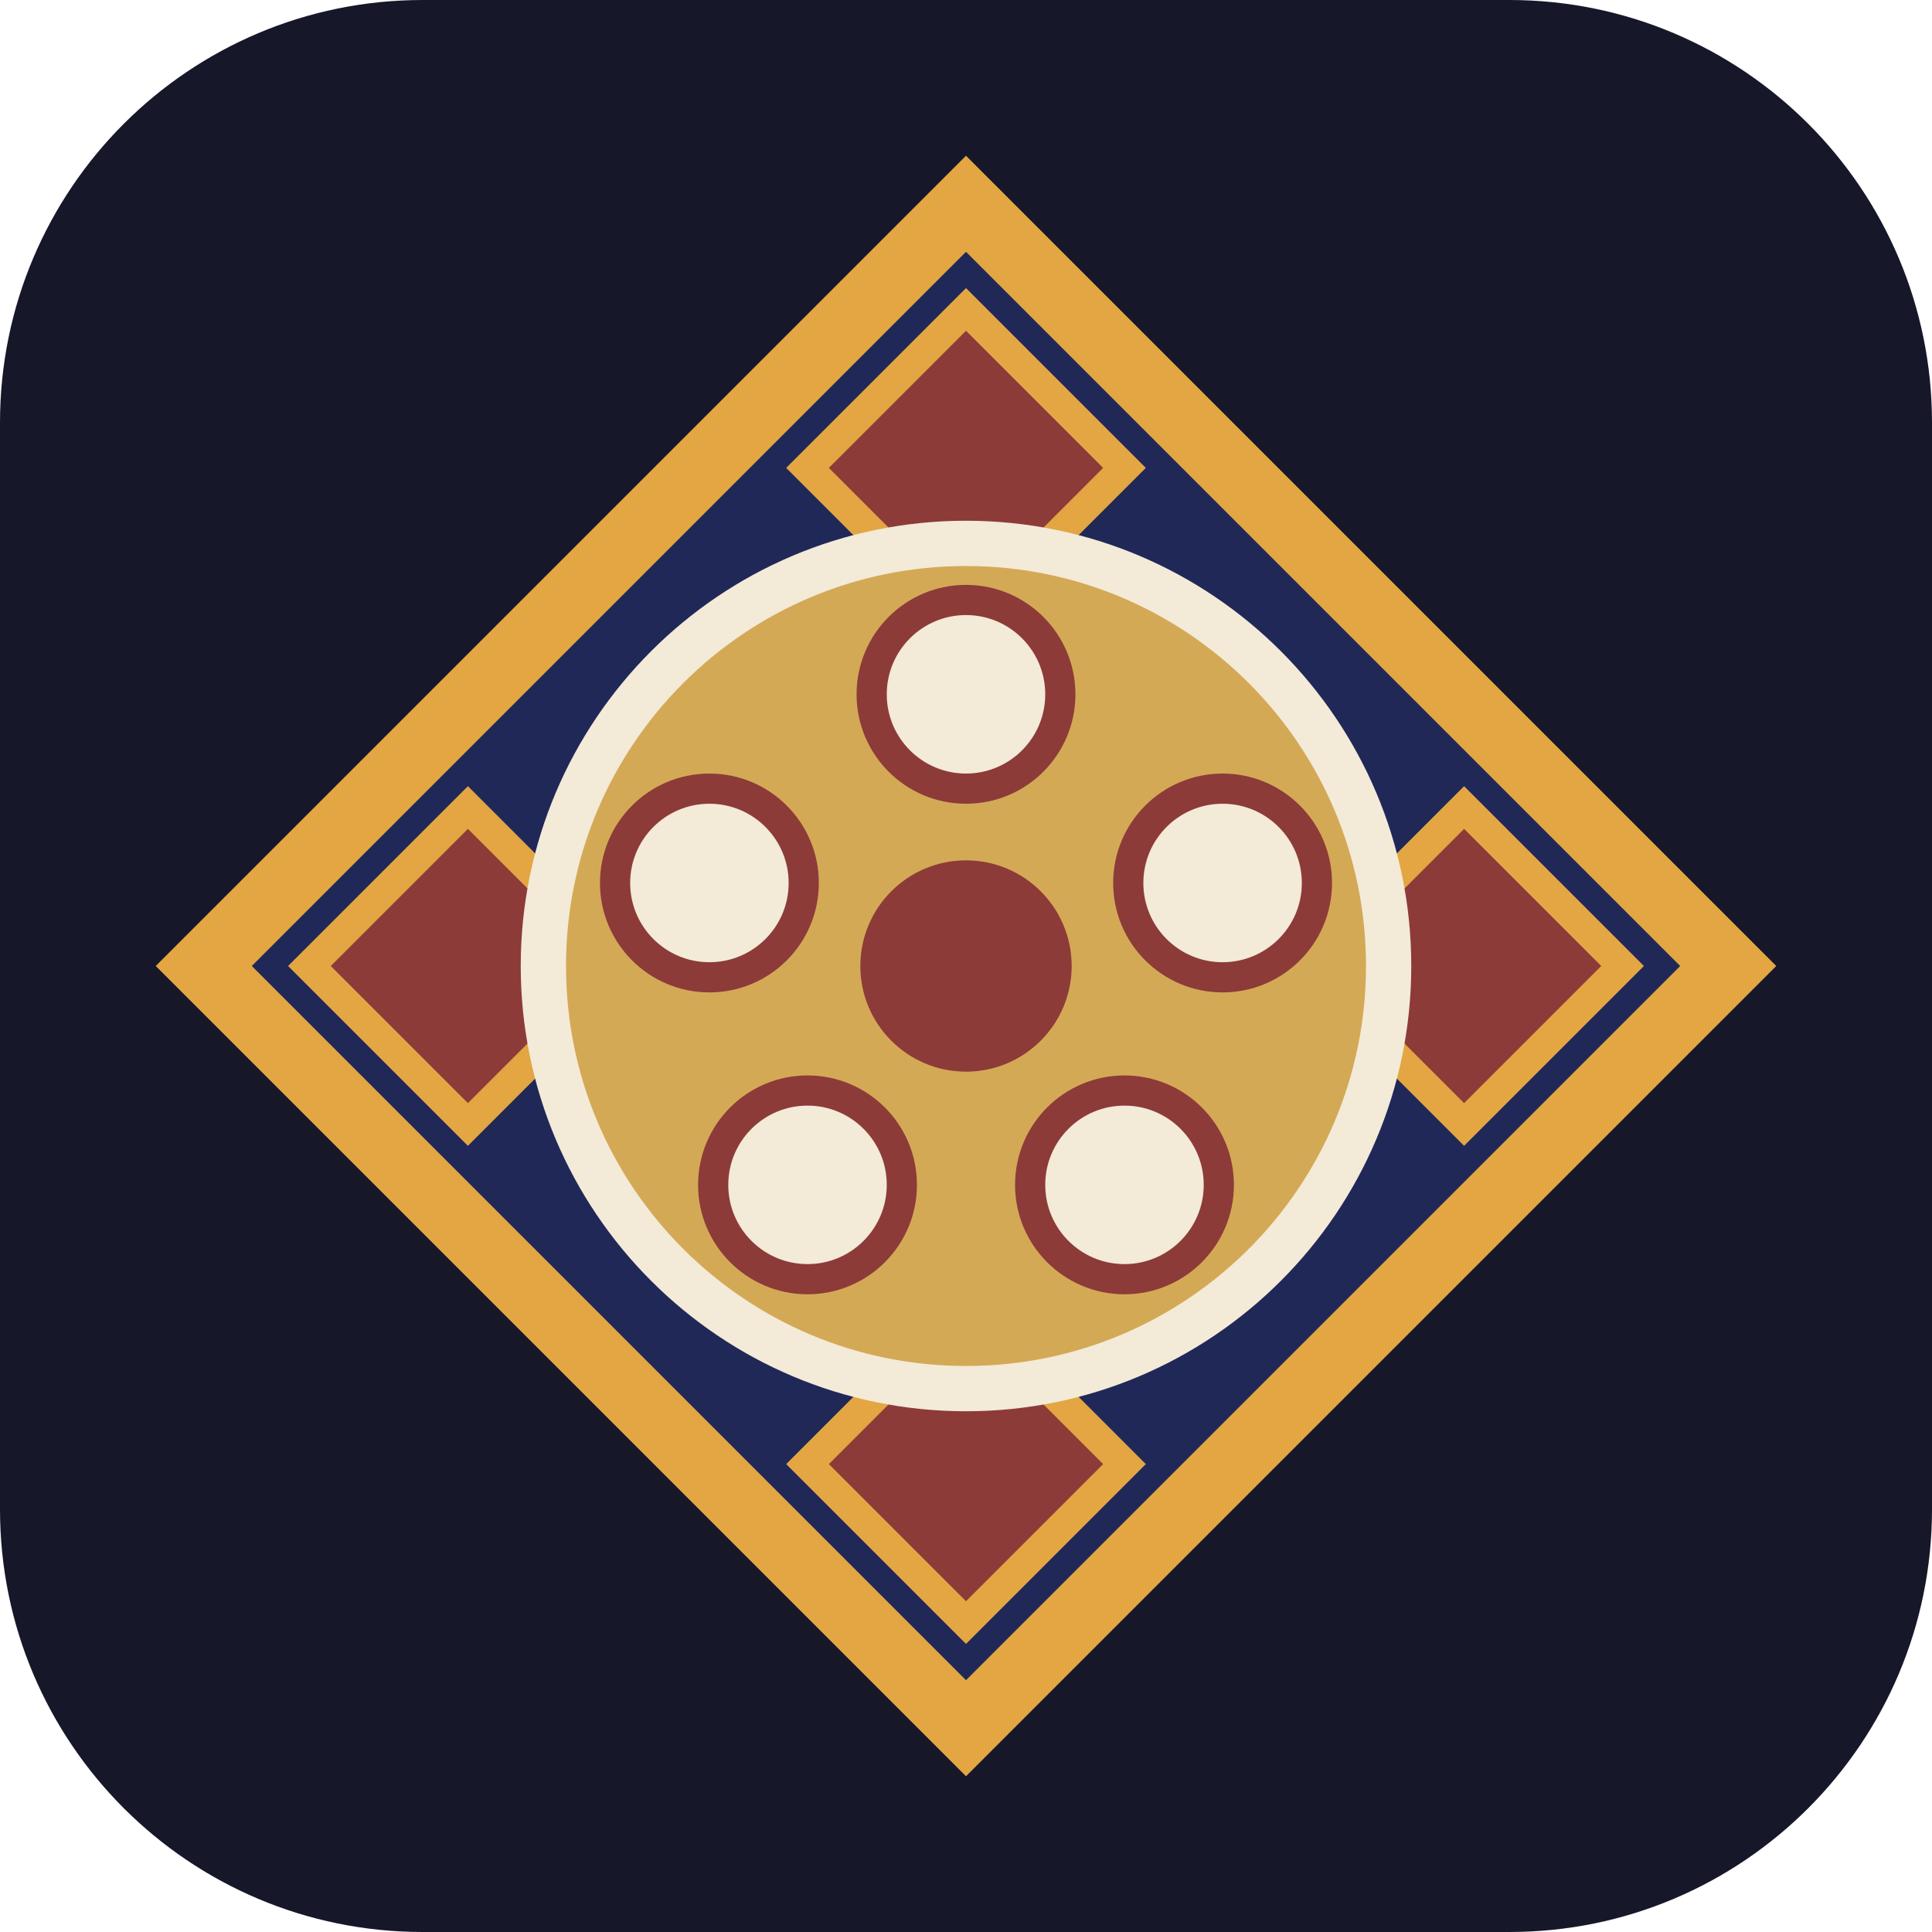
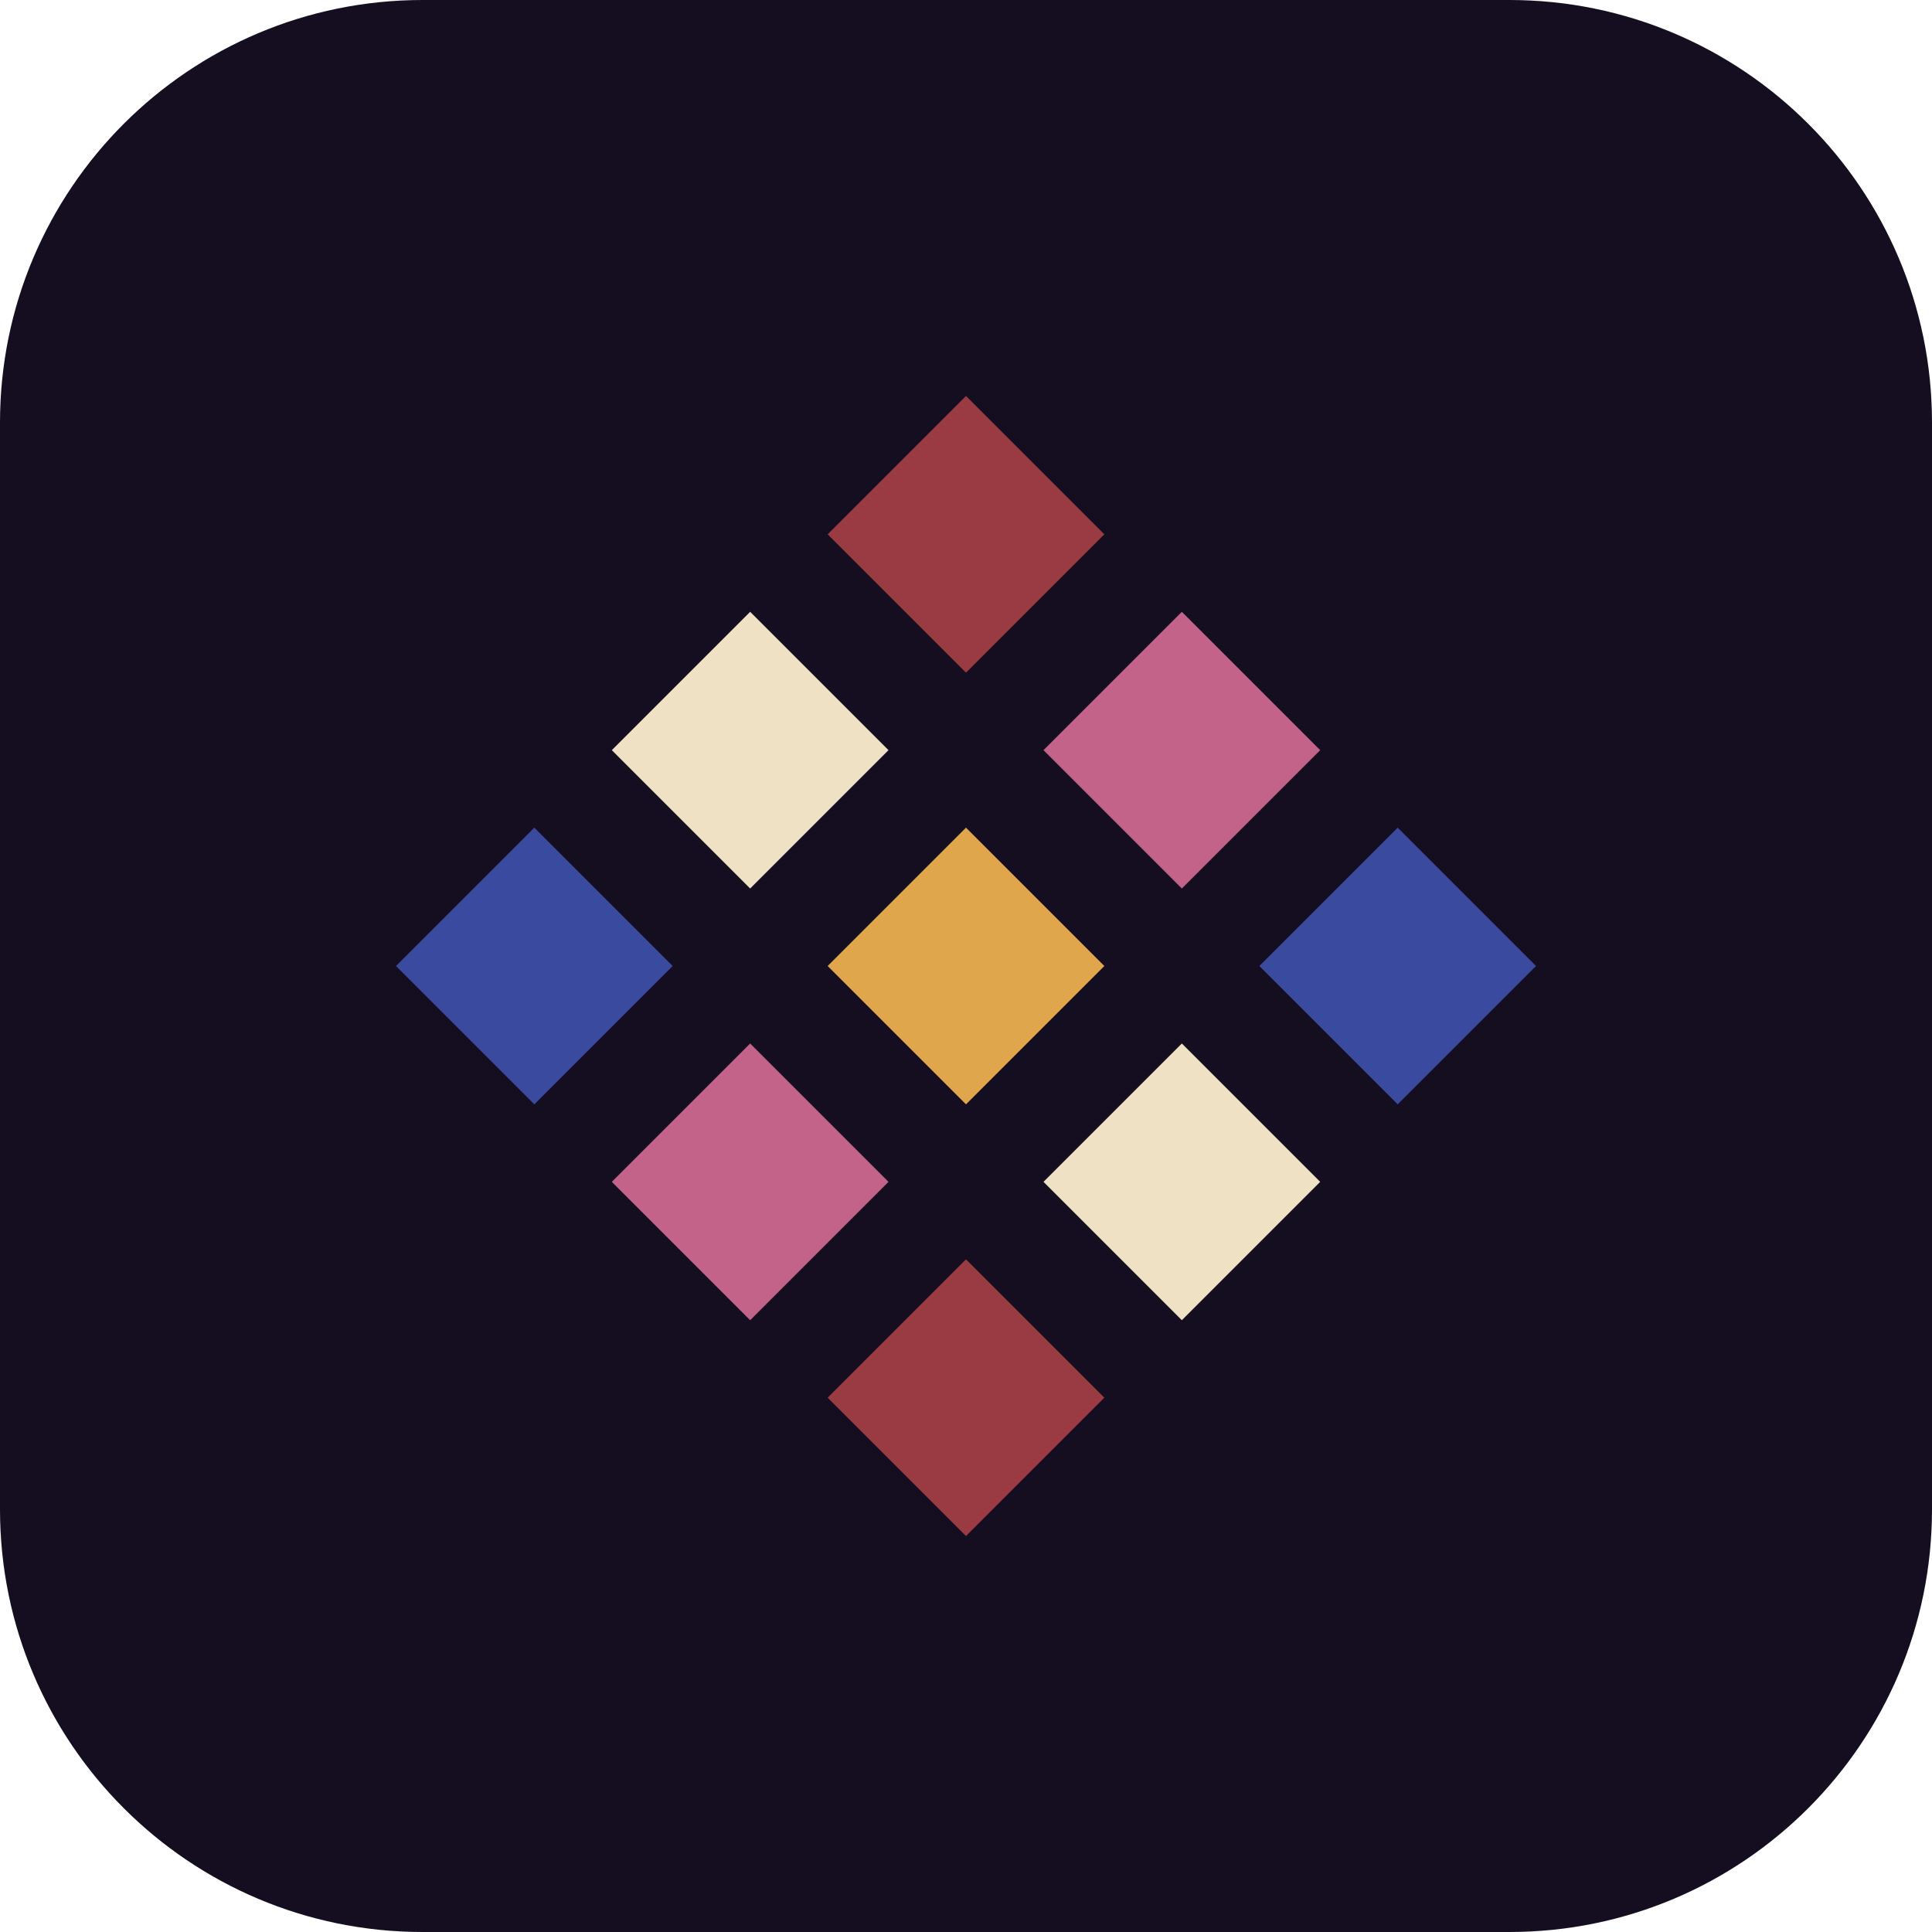
<svg xmlns="http://www.w3.org/2000/svg" viewBox="0 0 512 512" role="img" aria-labelledby="title desc">
-   <rect width="512" height="512" rx="112" fill="#17172a" />
-   <path d="M256 54 458 256 256 458 54 256Z" fill="#202858" stroke="#e3a642" stroke-width="18" />
-   <path d="m256 82 42 42-42 42-42-42Zm132 132 42 42-42 42-42-42ZM256 346l42 42-42 42-42-42ZM82 256l42-42 42 42-42 42Z" fill="#8c3b39" stroke="#e3a642" stroke-width="8" />
-   <circle cx="256" cy="256" r="112" fill="#d4a956" stroke="#f3ead8" stroke-width="12" />
-   <circle cx="256" cy="256" r="28" fill="#8c3b39" />
-   <circle cx="256" cy="184" r="25" fill="#f3ead8" stroke="#8c3b39" stroke-width="8" />
-   <circle cx="324" cy="234" r="25" fill="#f3ead8" stroke="#8c3b39" stroke-width="8" />
-   <circle cx="298" cy="314" r="25" fill="#f3ead8" stroke="#8c3b39" stroke-width="8" />
-   <circle cx="214" cy="314" r="25" fill="#f3ead8" stroke="#8c3b39" stroke-width="8" />
-   <circle cx="188" cy="234" r="25" fill="#f3ead8" stroke="#8c3b39" stroke-width="8" />
+   <rect width="512" height="512" rx="112" fill="#150D20" />
+   <g transform="translate(80 80) scale(7.333333)">
+     <path d="M24 3.4 29 8.4 24 13.4 19 8.4Z" fill="#9A3A42" />
+     <path d="M24 34.6 29 39.6 24 44.6 19 39.6Z" fill="#9A3A42" />
+     <path d="M8.4 19 13.4 24 8.4 29 3.4 24Z" fill="#3A4A9E" />
+     <path d="M39.6 19 44.6 24 39.6 29 34.6 24Z" fill="#3A4A9E" />
+     <path d="M31.8 11.2 36.8 16.2 31.8 21.2 26.8 16.2Z" fill="#C4638A" />
+     <path d="M16.2 26.8 21.2 31.8 16.2 36.8 11.2 31.8Z" fill="#C4638A" />
+     <path d="M16.2 11.2 21.2 16.2 16.2 21.2 11.2 16.2Z" fill="#EFE1C4" />
+     <path d="M31.8 26.8 36.8 31.8 31.8 36.8 26.8 31.8Z" fill="#EFE1C4" />
+     <path d="M24 19 29 24 24 29 19 24Z" fill="#E0A64B" />
+   </g>
</svg>
